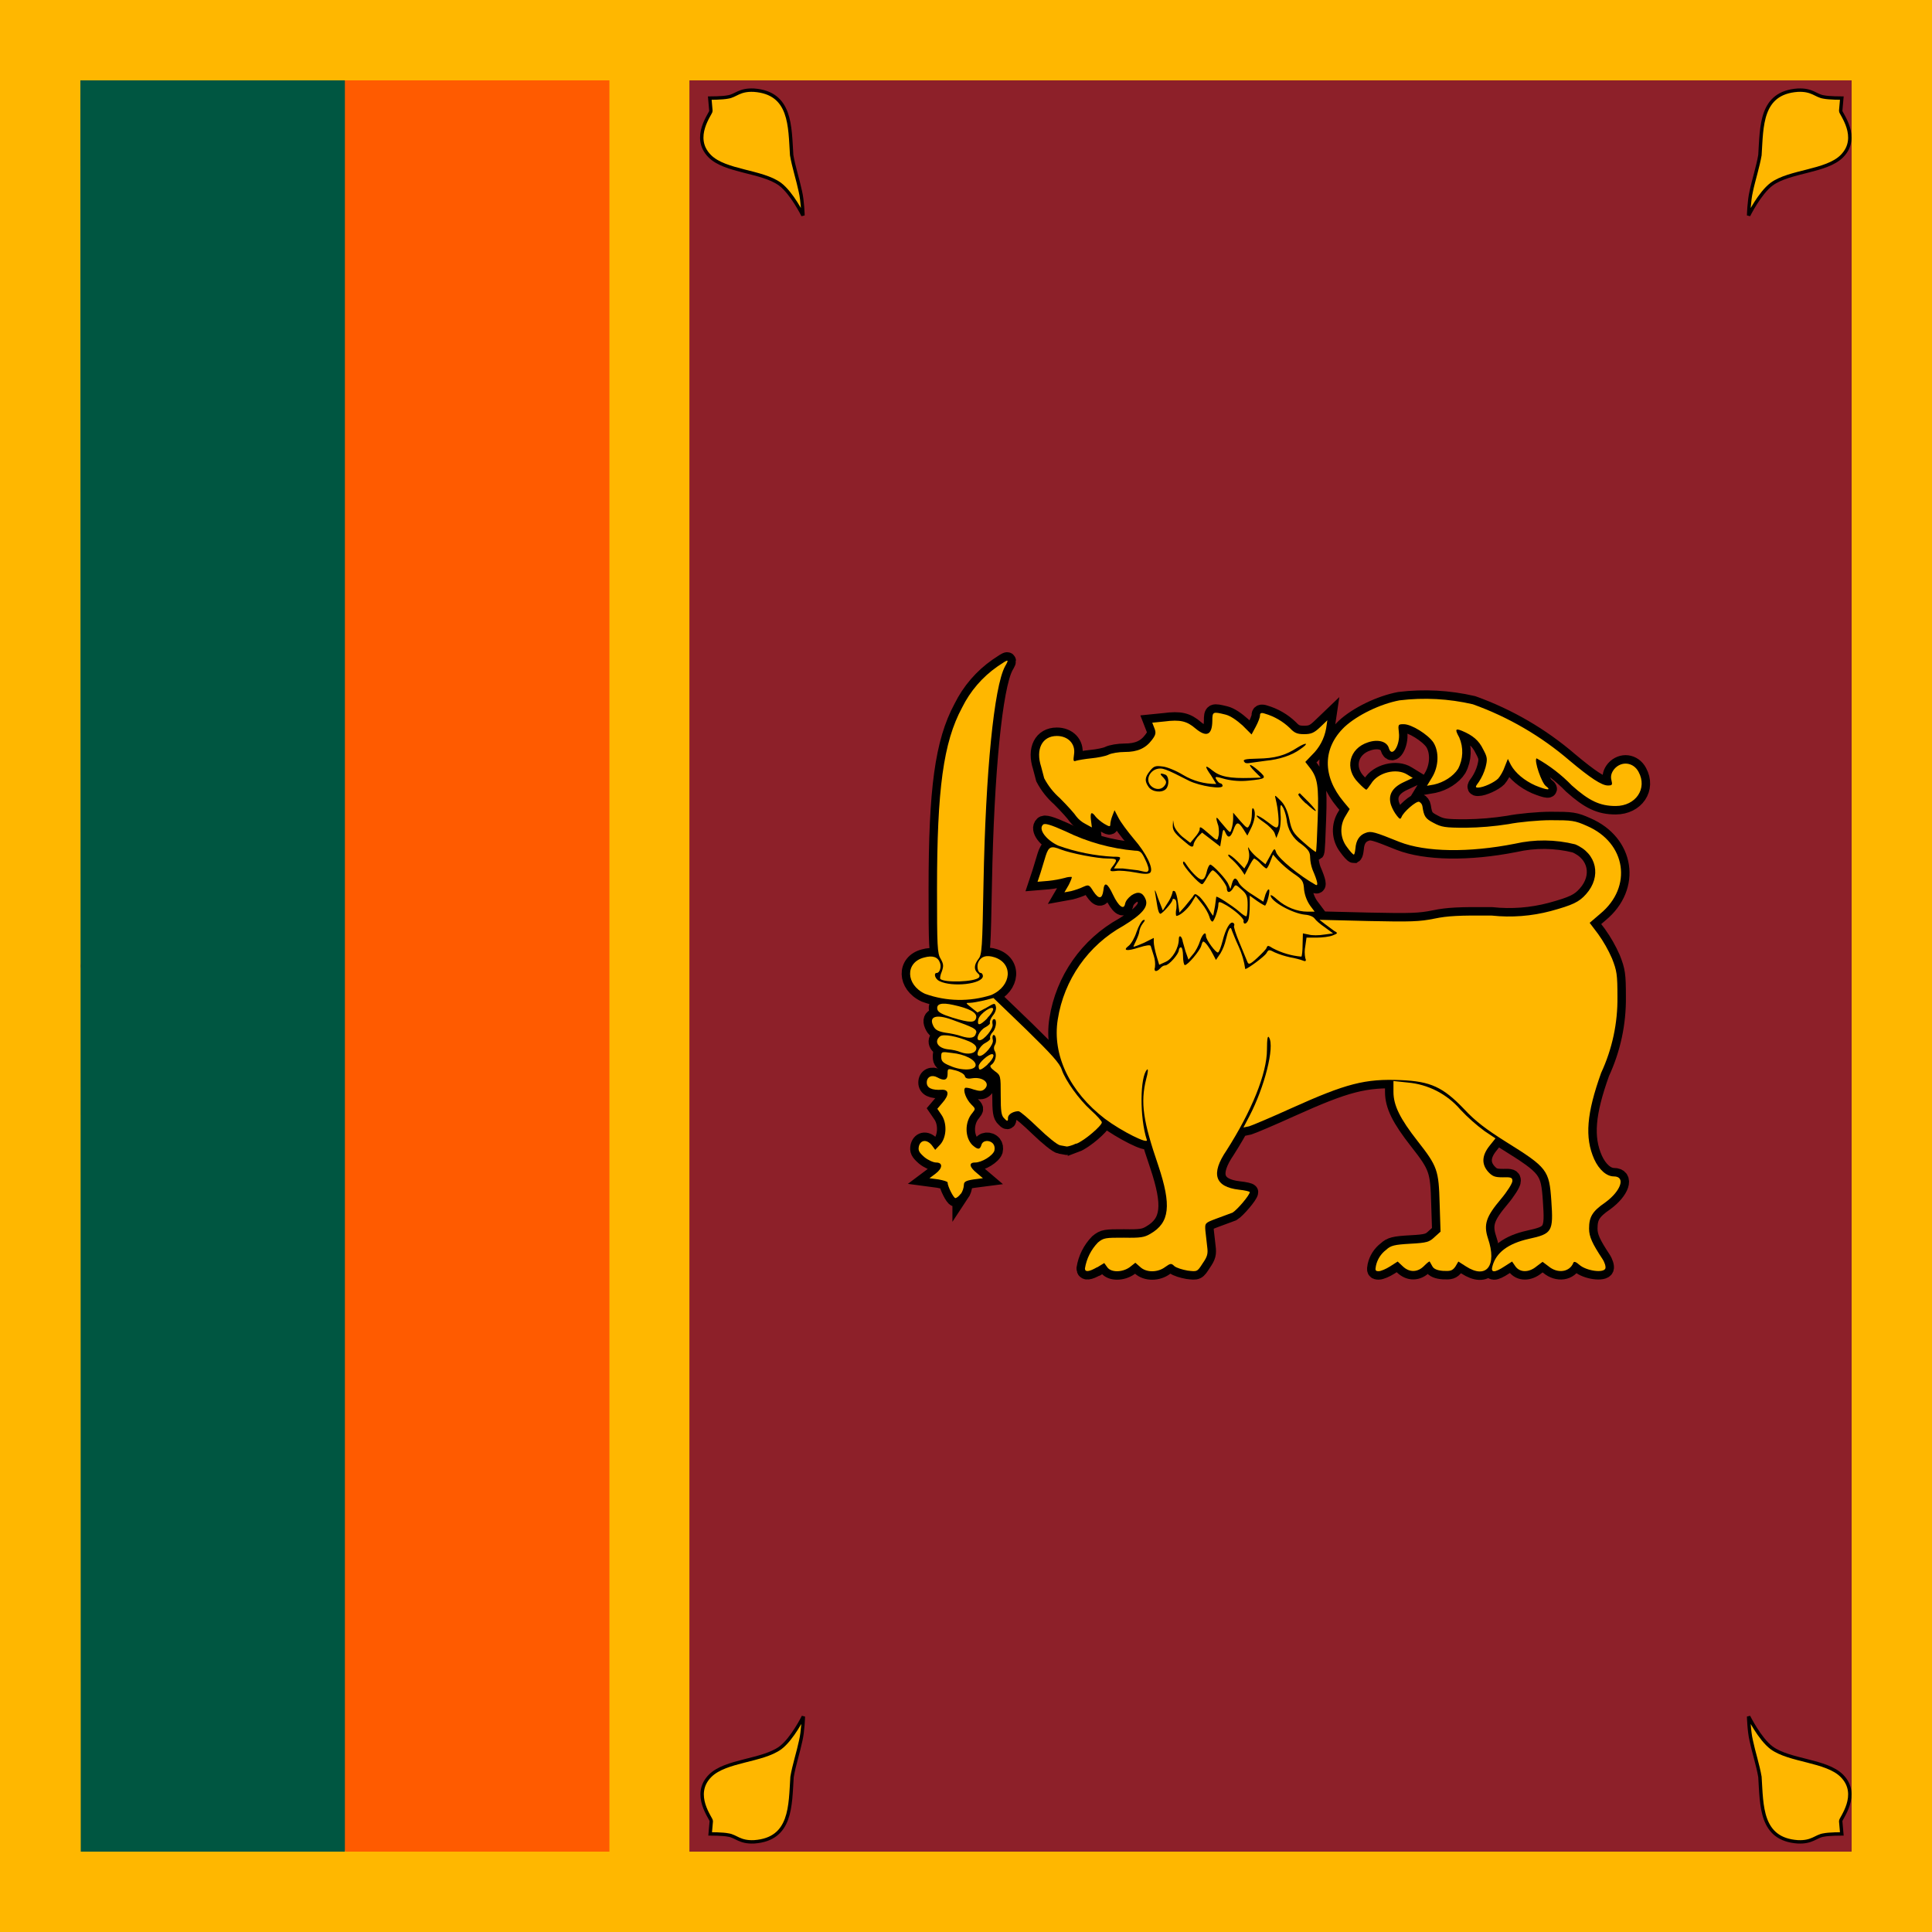
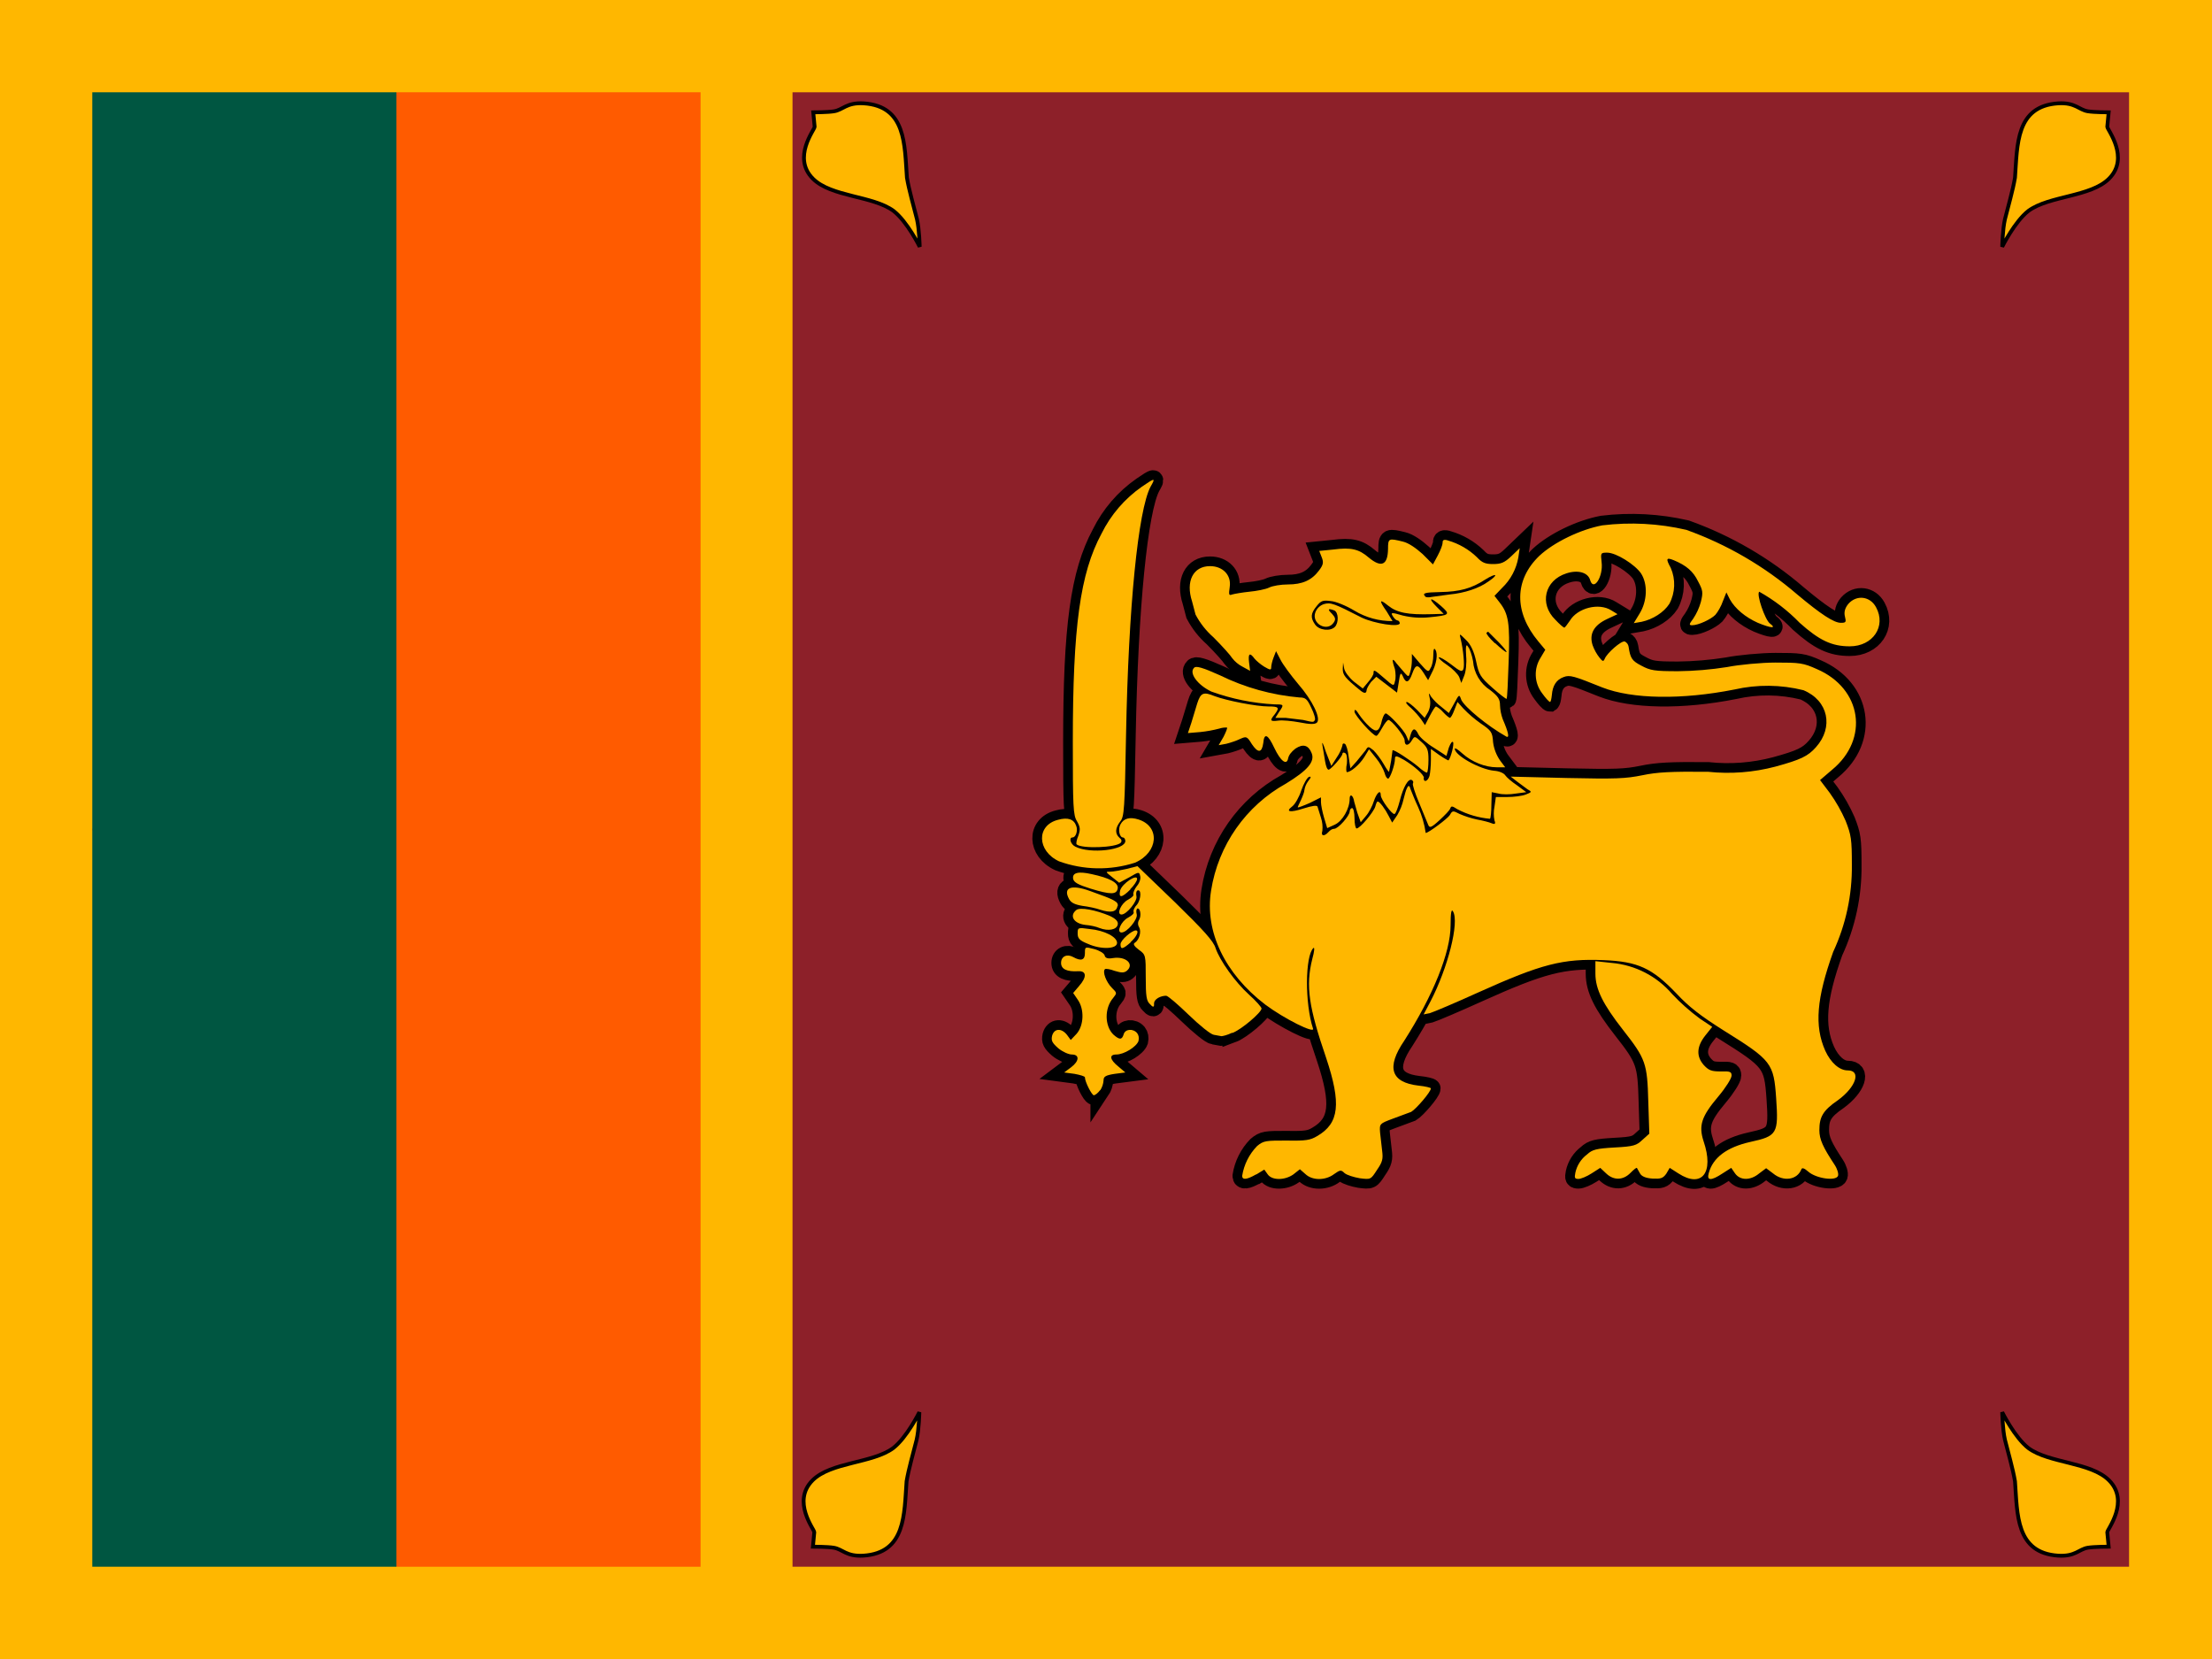
- <svg xmlns="http://www.w3.org/2000/svg" xmlns:xlink="http://www.w3.org/1999/xlink" id="flag-icons-lk" viewBox="0 0 512 512">
-   <path fill="#ffb700" d="M0 0h512v512H0z" />
-   <path fill="#ff5b00" d="M21.3 256 91.4 21.3h70.1v469.4h-70z" />
-   <path fill="#005641" d="M21.3 21.3h70.1v469.4h-70z" />
-   <path fill="#8d2029" d="M182.7 21.3h308v469.4h-308z" />
-   <path id="lk-a" fill="#ffb700" stroke="#000" stroke-width=".9" d="M463.4 454.9s2.9 5.9 6.1 8.3c4.8 3.5 14.5 3.3 18.6 7.4 5 5-.4 11.4-.3 12l.3 3.4s-3.4 0-4.8.3c-2.1.3-3 2-6.9 1.8-9.9-.7-9.5-9.6-10-17.2-.5-3-1.7-6.7-2.3-9.6-.6-2.5-.7-6.4-.7-6.4z" />
-   <use xlink:href="#lk-a" width="100%" height="100%" transform="matrix(-1 0 0 1 676.3 0)" />
-   <use xlink:href="#lk-a" width="100%" height="100%" transform="matrix(1 0 0 -1 0 512)" />
-   <use xlink:href="#lk-a" width="100%" height="100%" transform="rotate(180 338.1 256)" />
-   <g transform="matrix(.8 0 0 .8 0 3.2)">
+ <svg xmlns="http://www.w3.org/2000/svg" xmlns:xlink="http://www.w3.org/1999/xlink" id="flag-icons-lk" viewBox="0 0 640 480">
+   <path fill="#ffb700" d="M0 0h640v480H0z" />
+   <path fill="#ff5b00" d="m26.7 240 88-213.3h88v426.6h-88z" />
+   <path fill="#005641" d="M26.7 26.7h88v426.6h-88z" />
+   <path fill="#8d2029" d="M229.3 26.7H616v426.6H229.3z" />
+   <path id="lk-a" fill="#ffb700" stroke="#000" stroke-width="1.1" d="M579.3 408.6s3.6 7.3 7.6 10.4c6 4.4 18 4 23.3 9.3 6.1 6.1-.5 14.2-.5 15l.4 4.2s-4.2 0-6 .3c-2.6.4-3.6 2.6-8.6 2.3-12.3-.8-11.8-12-12.5-21.5-.6-3.6-2-8.4-2.9-12-.7-3-.8-8-.8-8z" />
+   <use xlink:href="#lk-a" width="100%" height="100%" transform="matrix(-1 0 0 1 845.3 0)" />
+   <use xlink:href="#lk-a" width="100%" height="100%" transform="matrix(1 0 0 -1 0 480)" />
+   <use xlink:href="#lk-a" width="100%" height="100%" transform="rotate(180 422.7 240)" />
+   <g transform="translate(0 -76)">
    <use xlink:href="#lk-b" width="100%" height="100%" stroke="#000" stroke-width="5.6" />
    <g id="lk-b" fill="#ffb700">
      <path d="m363.5 415.8 2.3-1.4 1 1.4c1.3 1.8 5 1.7 7.4 0l1.9-1.5 1.6 1.4c2 1.9 5.8 1.9 8.3 0 1.7-1.2 2-1.3 3-.3.7.6 2.7 1.2 4.4 1.5 3.2.4 3.2.4 5-2.4 1.6-2.3 1.8-3.2 1.5-5.5l-.6-5.3c-.2-2.6-.1-2.6 3.6-4l5.4-2c1.5-.9 5.7-5.8 5.7-6.8 0-.2-1.6-.6-3.6-.8q-12-1.4-4.1-13c8.3-13 13.4-25.5 13.4-33.4q0-5.3.7-4c1.9 3.1-1.5 16.4-6.5 26l-2 3.8 1.9-.4c1-.3 7.4-3 14-6 18.2-8.2 24.4-9.8 36.2-9.3 9.9.4 14 2.3 21 9.6 3.7 4 7.3 6.7 13.8 10.8 13.8 8.6 14.4 9.4 15.1 19.6s.3 10.9-7.5 12.6q-10.2 2.3-12 9-1 3.4 4 .1l2.5-1.6 1.1 1.6c1.5 2.1 4.5 2.1 7 0l2-1.5 2 1.5c3 2.5 7 1.9 8.2-1.2q.3-.8 2 .7c2.3 2 8 2.8 8.6 1.2.2-.6-.2-2-1-3.2-3.3-5-4.4-7.3-4.4-10 0-3.8 1-5.7 5.4-8.7 5.2-3.8 6.8-8.6 2.8-8.6-2.4 0-4.9-2.2-6.5-5.7-3.2-7.2-2.5-15.2 2.3-28.6a58 58 0 0 0 5.4-25.2c0-7.4-.2-8.6-1.8-12.7a45 45 0 0 0-4.6-8.1l-2.8-3.7 3.5-3c10.8-8.9 8.6-23.5-4.4-29.1-4-1.8-5-1.9-12-1.9-4 0-10.5.6-14 1.3a98 98 0 0 1-14.2 1.2c-6.8 0-8-.2-10.6-1.6-2.7-1.4-3.2-2.1-3.7-5.5a2 2 0 0 0-1.1-1.5c-1-.3-5.2 3.4-5.8 5-.4.9-.6.8-1.5-.3a13 13 0 0 1-2-3.6q-1.6-4.9 4.2-7.6l3-1.4-1.8-1.1c-3.6-2.3-9.8-.7-12 3-.7 1-1.4 2-1.6 2s-1.4-1-2.6-2.3c-4.7-4.6-3.1-11.4 3.2-13.4 3.3-1.1 6.3-.3 6.9 2 1 3.3 3.8-1.1 3.3-5.2-.3-2.7-.3-2.8 1.6-2.8 2.6 0 8 3.4 9.8 6 2 3.1 1.8 8-.4 11.6l-1.7 2.8 2.3-.4c3.2-.7 6.4-2.7 8-5.2a12 12 0 0 0 .4-10.4c-1.5-2.7-1.3-3.1.9-2.2 3.6 1.5 5.6 3.2 7 6.1 1.4 2.6 1.5 3.2.8 6a17 17 0 0 1-2.2 4.8c-1.2 1.6-1.3 1.9-.3 1.9 1.8 0 5.4-1.7 6.7-3 .7-.8 1.7-2.5 2.2-4l1-2.5 1 2c1.5 2.7 4.5 5.2 8.1 6.8 3.9 1.6 5.5 1.7 3.5.2-1.4-1-4-8.5-3.1-9.2a51 51 0 0 1 11.7 9c5.7 5.1 9.3 6.8 14.5 6.8 6.7 0 10.6-5.8 7.6-11.3-1.7-3.2-5.6-3.7-8-1q-1.5 1.8-1 3.7c.4 1.6.3 1.8-1.2 1.8-2 0-5.8-2.5-12.6-8.2a102 102 0 0 0-32.1-18.7 70 70 0 0 0-24.3-1.3c-6.4 1.2-14 4.9-18.2 8.8-7.3 7-7.4 16.3-.3 24.8l2 2.4-1.3 2.2a9 9 0 0 0 .4 10.4c1 1.4 2 2.5 2.3 2.5q.3-.2.5-2 .3-4.1 3.4-5.2c1.8-.7 3-.3 11.2 3 8.7 3.4 23 3.6 38.2.6a43 43 0 0 1 20 .2c7.2 3 8.8 10.7 3.6 16.5-2.3 2.6-4.4 3.6-11.7 5.6a54 54 0 0 1-19.5 1.5c-10.8-.1-14.7.1-19 1-4.9 1-7.8 1.1-21.8.8l-16.3-.4 1.8 1.4 3.1 2.3c1.3.7 1.2.8-.6 1.5-1 .4-3.4.7-5.3.7h-3.3l-.4 2.8a10 10 0 0 0 0 4q.6 1.4-.8.8c-.7-.3-2.6-.8-4.3-1.1a27 27 0 0 1-5-1.6c-1.9-1-2.1-1-2.8.3-.6 1-6.2 5.2-7 5.2a27 27 0 0 0-2.2-7.5c-1-2.1-1.9-4.5-2.2-5.2q-.4-1.6-1-.3c-.3.5-.7 2-1 3.2a16 16 0 0 1-1.8 4.6l-1.5 2.2-1-1.9c-1-2-2.6-4.2-3.2-4.2q-.3 0-.7 1.5c-.5 1.6-4.4 6.3-5.4 6.3-.3 0-.6-1.3-.6-3 0-1.5-.3-2.9-.7-2.9q-.6.1-.7 1c0 1.2-3.3 5-4.5 5q-.8 0-1.7 1c-1.2 1.3-2.2 1.1-1.7-.4a9 9 0 0 0-.4-3.8l-1-3.2q-.2-.7-4 .5c-4 1.3-5.4 1-3.3-.6.8-.6 2-2.7 2.6-4.6.7-2 1.7-3.7 2.2-3.9q1.1-.4-.2 1.2a6 6 0 0 0-1.1 2.6c0 .5-.5 1.8-1 2.9s-1 2-.9 2.1 1.7-.5 3.5-1.3l3.2-1.6v1.4c0 .8.4 2.8.9 4.5l.9 3 2.2-1c2.2-1 4.3-4.6 4.3-7.5 0-1.4.8-1.2 1.2.3 0 .4.6 2.1 1 3.7l1 2.8 1.5-1.8c.9-1 1.9-3 2.3-4.3.8-2.4 2-3.5 2-1.7 0 1.2 3.4 5.8 4 5.4.4-.2 1-1.9 1.5-3.8 1-4 2.5-6.6 3.5-6q.6.4.3 1c-.2.2.6 2.8 1.8 5.6l2.6 6.3c.4 1 .8 1 3.3-1.3 1.5-1.4 3-2.9 3.1-3.4.3-.8.6-.7 2 .2a25 25 0 0 0 9.5 2.8c.2-.2.4-2 .4-4l.1-3.7 2 .4c1 .3 3.3.3 5 0l3-.4-2.7-2c-1.5-1-3-2.3-3.4-2.9s-1.7-1.2-3.2-1.3c-4.1-.4-11.4-4.4-11.4-6.4q.2-.4 2.2 1.4c2.8 2.5 6.6 4 10 4h2.4l-1.5-2a12 12 0 0 1-2-5.2c-.2-3-.5-3.4-3.6-5.5a35 35 0 0 1-5-4.3l-1.7-1.9-.9 2.3q-.8 2.1-1.3 2.3c-.2 0-1.2-.8-2-1.7a7 7 0 0 0-2-1.6c-.3 0-1 1.2-1.8 2.7l-1.4 2.7-1-1.5a24 24 0 0 0-3-3.4q-1.9-1.6-1.3-1.8c.4 0 1.7 1 3 2.3l2.2 2.3 1-1.7a6 6 0 0 0 .5-3.8q-.6-2.6.3-.7a16 16 0 0 0 3 3l2.2 1.8 1.5-2.7c1.5-2.8 1.5-2.8 2.1-1.1 1 2.1 7.5 7.5 13 10.6q1.5.8-1-5a13 13 0 0 1-.8-4c0-1.8-.5-2.6-2.8-4.4a11 11 0 0 1-5-8.4c-.3-1.7-.9-3.5-1.4-4.1q-.9-1.7-.6 2.6c.2 2.1-.1 4.7-.6 5.8l-.8 2-.6-1.7c-.4-.9-2-2.5-3.5-3.5s-2.6-2-2.4-2.2 1.8.7 3.5 2c2.7 2.1 3.2 2.3 3.6 1.4.4-1 0-5.6-.8-8.8-.4-1.6-.4-1.6 1.6.4q2 1.9 2.9 6.2c.8 3.8 1.2 4.5 4.7 7.6 2.1 1.9 4 3.3 4.1 3.2.2-.2.4-5 .6-10.8.4-11.1 0-13.8-2.7-17.2l-1.4-1.8 2.2-2.3a16 16 0 0 0 4.7-8.8l.4-2.7-2.4 2.3c-2 1.9-3 2.3-5.3 2.3s-3.2-.4-4.7-2a20 20 0 0 0-8.3-4.8q-1.7-.6-1.6.6c0 .6-.6 2.2-1.4 3.7l-1.4 2.6-3-3c-1.9-1.7-4-3.2-5.7-3.6-4.1-1-4.3-1-4.3 2.1q-.1 7.1-5.6 2.5c-2.8-2.4-5-3-10.3-2.3l-4 .4.7 1.8c.6 1.5.5 2.2-.8 3.9-2.1 2.8-4.8 4-9 4-2 0-4.4.4-5.4.9s-3.6 1-5.7 1.2c-2 .2-4.3.6-5 .8-1 .4-1 0-.7-2.2.5-3.4-2-6-5.7-6-4.9 0-7.1 4.4-5.2 10.2l1 3.8a23 23 0 0 0 5.2 6.6c2.6 2.6 5 5.3 5.4 6a9 9 0 0 0 3 2.5l2.2 1.2-.3-2.4q-.5-4 1.6-1.1c.5.6 1.8 1.7 2.8 2.3 1.7 1 2 1 2 .2 0-.6.3-1.9.7-2.9l.7-1.8 1.3 2.5c.7 1.4 3 4.5 5.1 7 4.1 4.7 6.7 10 5.4 11.2-.6.5-2 .5-5-.1-2.2-.4-5-.7-6.2-.5-2.3.3-2.5 0-1-1.8 1.5-2 1.2-2.3-1.8-2.3-3.5 0-12.2-1.7-15.6-3-3.2-1.3-4-1-5 2.1l-1.7 5.6-1 3 3.6-.3a37 37 0 0 0 5.5-1 6 6 0 0 1 2.2-.3c.2.1-.3 1.3-1 2.7l-1.4 2.4 2.2-.4c1.2-.3 3-.9 4-1.4 1.8-.8 2-.8 3.4 1.5q2.7 4 3.3-.3.4-4.6 3.2 1.4c1.8 3.8 3.6 5.2 4 3q.3-1.4 2.1-2.8 3.3-2.2 4.7 1.3c1 2.5-1.2 5-7.4 8.8a43 43 0 0 0-21.7 31c-1.9 11.8 4 24 15.6 32.9 5.6 4.2 14.5 8.6 13.9 7-2.4-7.3-2.3-21 .1-23.3.4-.4.3 1-.3 3.1-2 7.9-1 14.1 4 28.7 4.4 13.2 3.8 18.9-2.6 22.6-2 1.2-3.3 1.4-8.8 1.3-6 0-6.7 0-8.6 1.6a16 16 0 0 0-4.3 8.6q0 1.9 4-.4z" />
      <path d="m460.5 415.5 2.5-1.6 1.7 1.6c2.2 2.1 4.9 2 7-.1q1.6-1.6 1.9-1.5l.9 1.6q.7 1.3 3.6 1.5c2.3.1 3 0 4-1.4l1-1.7 2.5 1.6c6.8 4.4 10.4-.2 7.3-9.3-1.5-4.6-.6-7.2 4.3-13 2.1-2.5 3.8-5.2 3.8-6 0-1.1-.4-1.3-3.2-1.2-2.6 0-3.4-.3-4.8-1.8q-3.4-3.8.4-8.6l2-2.5-3.6-2.4a60 60 0 0 1-8-7.1 26 26 0 0 0-17.5-9l-4.7-.5v3.6c0 4.5 2.2 8.9 8 16.3 6.6 8.4 7 9.7 7.3 20.7l.3 9.3-2 1.8c-1.7 1.6-2.4 1.9-8 2.2-5.3.3-6.5.6-8 2a9 9 0 0 0-3.4 5.3c-.3 1.5-.2 1.8.9 1.8.7 0 2.4-.7 3.8-1.6m-142.2-24a6 6 0 0 0 1-3c0-1 .6-1.4 3.2-1.8l3.1-.4-2-1.7c-2.5-2-2.8-3.5-.6-3.5s5.8-2.2 6.4-3.9q.3-1.4-.4-2.3c-1.2-1.4-3.5-1.2-3.9.4-.5 1.6-1.2 1.6-3 0-2.5-2.5-2.6-7.6 0-10.6 1.1-1.4 1.1-1.4-.4-2.9-1.6-1.6-2.8-4.6-2-5.4.2-.2 1.5 0 2.8.5 2 .6 2.7.6 3.5 0 2.3-1.9-.2-4.3-4-3.7q-2.2.4-2.4-.8c-.2-.6-1.5-1.4-3-1.8-2.7-.7-2.7-.7-2.7 1.2q0 3-3.4 1.1c-1.8-1-3.5-.2-3.5 1.7q0 2.7 5 2.4c2.4-.1 2.5 1.7.2 4.3l-1.7 2 1.3 1.9c2 2.8 1.8 7.5-.3 9.9l-1.7 1.8-1.1-1.5c-1.6-2-3.7-1.9-4.3.3-.3 1.4 0 2 1.8 3.6 1.2 1 3 1.8 3.9 1.8 2.3 0 2.2 1.9-.2 3.7l-2 1.5 3 .4c1.6.3 3 .7 3 1 0 1.3 2 5.2 2.6 5.2q.8-.2 1.8-1.5z" />
      <path d="M356.5 374.9c2.7-1 8.5-6 8.5-7.1 0-.4-1.6-2.2-3.6-4-4-3.6-8.5-9.9-9.7-13.5-.6-2-3.5-5.2-11.7-13.2l-10.9-10.5-3.1.8c-1.8.4-3.9.8-4.7.8-1.5 0-1.5 0 .5 1.6l2 1.6 3-1.6c2.7-1.6 2.8-1.6 3.1-.3.2.7-.2 2-1 2.9-.7.9-1.1 2-1 2.3q.3.6-1.5 1.6c-2 1-3.5 4.3-1.9 4.3 1.5 0 4.7-4 4.3-5.3q-.2-1.2.2-1.6c1.3-.7 1.2 2.4 0 4-.8.8-1.2 1.8-1 2.2q.2.6-1.6 1.6c-2 1-3.5 4.3-1.9 4.3s4.7-3.8 4.4-5.2q-.3-1.2.1-1.7c.9-.4 1.3 2 .6 3.2a2 2 0 0 0 0 2.2c.7 1.3 0 3.7-1.3 4.5q-.8.5 1.2 2c2 1.4 2 1.6 2 8 0 5.4.2 6.8 1.2 7.7q1.3 1.5 1.2 0c-.1-1.5 2-2.4 3.5-2.4.5 0 3.4 2.5 6.5 5.5s6.4 5.7 7.3 5.8l2.2.4c.3 0 1.7-.3 3.1-1zm-33.3-26.1c0-1.7-3.6-3.6-7.9-4-3.5-.5-3.5-.4-3.5 1.3 0 1.4.5 2 3 3 3.8 1.7 8.4 1.5 8.4-.3" />
      <path d="M327.1 348.6c1.8-1.6 2.6-3.4 1.5-3.4s-4.4 2.8-4.4 4c0 1.6.6 1.5 3-.6zm-3.7-5.1q.3-1.3-2.3-2.5c-4-1.7-8.6-2.6-9.7-1.7-2.1 1.7-.7 3.9 2.6 4.3 1.4.1 3.2.5 4.1.9 2.6 1 5 .5 5.3-1m0-5.3c.2-1.3-.7-1.8-8-4.4-5.5-2-7.9-1-6.1 2.3.6 1.1 1.6 1.6 3.9 2 1.7.2 4 .7 5.1 1.1q4.6 1.5 5-1zm3.6-4.9c1.1-1.1 2-2.4 2-3 0-1.5-4.3 1.3-4.9 3.3q-.8 3.5 3-.3zm-3.6-.3q.3-2.4-7.6-4.1-5.8-1.3-5.3 1.4c.2 1 1.5 1.7 5 2.8 5.9 1.8 7.6 1.8 7.9-.1m5-7.4c6.8-3 7.3-10.5 1-12.5q-3.8-1.2-5.2 1.4c-.8 1.4-.3 3.8.7 3.8q.6.1.7 1c0 2.7-10.2 3.8-14.4 1.7-1.5-.7-2-2.7-.9-2.7 1 0 1.6-2 1.1-3.3q-1-3-5.3-1.8c-6.3 1.6-6.1 9 .3 12a34 34 0 0 0 22 .4" />
      <path d="M324.3 319.8q.5-.7-.4-1.4-2-1.8.2-4.7c1.2-1.4 1.3-3.6 1.7-25.1.7-37.1 3.5-65 7.1-71.8 1.5-2.6 1.3-2.6-2.5 0a36 36 0 0 0-11.7 13.6c-6.2 11.5-8.3 27-8.3 60.2 0 18.8.1 21.3 1.2 23 1 1.8 1 2.4.4 4.2-.5 1.1-.7 2.3-.5 2.5 1.4 1.3 11.4 1 12.8-.5m56.1-35.4c.3-.3-.2-2-1-3.6-1.2-2.6-1.7-3-3.4-3a65 65 0 0 1-23-6.4c-5.1-2.3-7-2.8-7.5-2.2-1.6 1.5 1 5 5 6.9a64 64 0 0 0 18.3 3.7c2.7 0 2.8 0 1.2 2.3l-1 1.6h3l5 .6c3 .7 3 .7 3.4.1" />
      <path fill="#000001" d="M412 301.1c0-1-2.9-3.5-5.7-5.2-2.3-1.3-2.7-1.4-2.7-.3 0 1.6-1.4 5.7-2 5.7q-.6-.2-1-1.7c-.3-1-1.4-3-2.5-4.3l-2-2.5-1.4 2.3c-1.4 2.2-3.9 4.3-5 4.3-.2 0-.3-1.2 0-2.5q.2-2.6-.5-3t-.8.2c0 .8-3.4 4.6-4 4.6q-.6-.1-1-2.4l-.8-4.8q-.2-1.7 1 2l1.6 4.1 1.6-2.5a11 11 0 0 0 1.6-3.4q0-.8.7-.5c.4.2.9 1.9 1.1 3.7l.5 3.4 1.8-2 2.6-3.2c.7-1.2.8-1.2 2.3 0 .8.8 2.1 2.5 2.9 3.9s1.5 2.4 1.6 2.3l.6-3.2.4-3c.1-.5 5.4 3 7.4 4.7 1.2 1.1 2.4 1.9 2.6 1.7s.4-1.8.4-3.7c0-2.8-.3-3.6-2-5.1-2-1.8-2-1.8-2.8-.5-1 1.7-2.1 1.7-2.1 0 0-1.2-3.8-5.9-4.7-5.9q-.6.2-1.8 2.3c-1.2 2.1-1.5 2.3-1.7 2.3-1 0-6.3-6-6.3-7q0-1.3 1.3.8a21 21 0 0 0 3.1 3.6c2 1.8 2.8 1.4 3.6-2.1q.5-1.6 1-1.8c.8 0 5.4 4.9 6 6.5l.7 1.6.5-1.8q.9-3.2 2.3-.2c.4.8 2.4 2.6 4.4 3.8l3.7 2.4.7-2.4q.8-2 1.2-1.6c.4.5-.6 4.5-1.3 5.3 0 .1-1.3-.6-2.6-1.5l-2.5-1.8v3.2c0 1.7-.2 3.8-.4 4.6-.5 1.6-1.7 2-1.7.6zm-18.5-25.4c-4.4-3.6-5-4.4-5-6.2l.1-1.8.3 1.7c.2 1 1.4 2.6 2.8 3.8l2.6 2 1.5-1.8c.9-1 1.6-2.2 1.6-2.6 0-1.2.2-1.1 3.2 1.5 2.6 2.3 2.7 2.3 3 .8.3-.8.2-2.4 0-3.5q-1.5-4.4.5-1.6l2.4 2.8c1 1.1 1.1 1.1 1.5-.3.3-.9.5-2.4.5-3.4v-1.9l2.3 2.7c2.3 2.6 2.5 2.7 3.1 1.4.5-.7.8-2.4.8-3.7q0-2.6.6-1.6c.8 1.2.3 4.2-1.1 6.8l-1 2-1.3-2.1c-1.7-2.6-2.3-2.6-3.3.2q-1.4 4-2.7.8c-.6-1.3-.8-1.1-1.2 1.7l-.5 3-3-2.3-3-2.3-1.5 1.5c-.7.9-1.3 2-1.3 2.4q-.1 1.5-1.9 0m39-13.6c-1.5-1.4-2.6-2.8-2.4-3q.5-.5.6-.2l3 3c3.4 3.6 2.7 3.7-1.1.2zm-52-5.4c-1.4-2-1.3-3.2.5-5.4 1.2-1.5 1.8-1.7 4-1.4 1.5.1 4.6 1.4 6.9 2.8a21 21 0 0 0 11 3l-1.7-2.8q-3.4-4.8.4-1.7c2.6 2.1 5.7 2.7 12.7 2.5l3.4-.1-2-2c-2.7-2.7-1.9-3 1.2-.3 2.8 2.5 2.7 2.7-3.4 3.3a23 23 0 0 1-7.6-.5c-3.4-1-3.6-.9-2.9.2q.7 1.1 1.3 1.2t.7.8c0 1.3-7.4.1-11-1.6-8-4.1-9-4.5-11-3.9a4 4 0 0 0-2.4 2.3c-1.3 3.3 3.4 5.9 5.3 3 .6-.9.5-1.4-.5-2.5q-2.1-2 .6-1c1.3.5 1.4 3.6.2 4.8-1.3 1.3-4.5 1-5.7-.7" />
      <path fill="#000001" d="M412.4 248.6c-1-1-.2-1.2 4.3-1.3 5.6-.1 9-1 13-3.6 3.2-2 4.1-1.6 1 .5-2.7 2-7 3.4-11.3 3.8l-5.1.7q-1.4.3-2-.1z" />
    </g>
  </g>
</svg>
